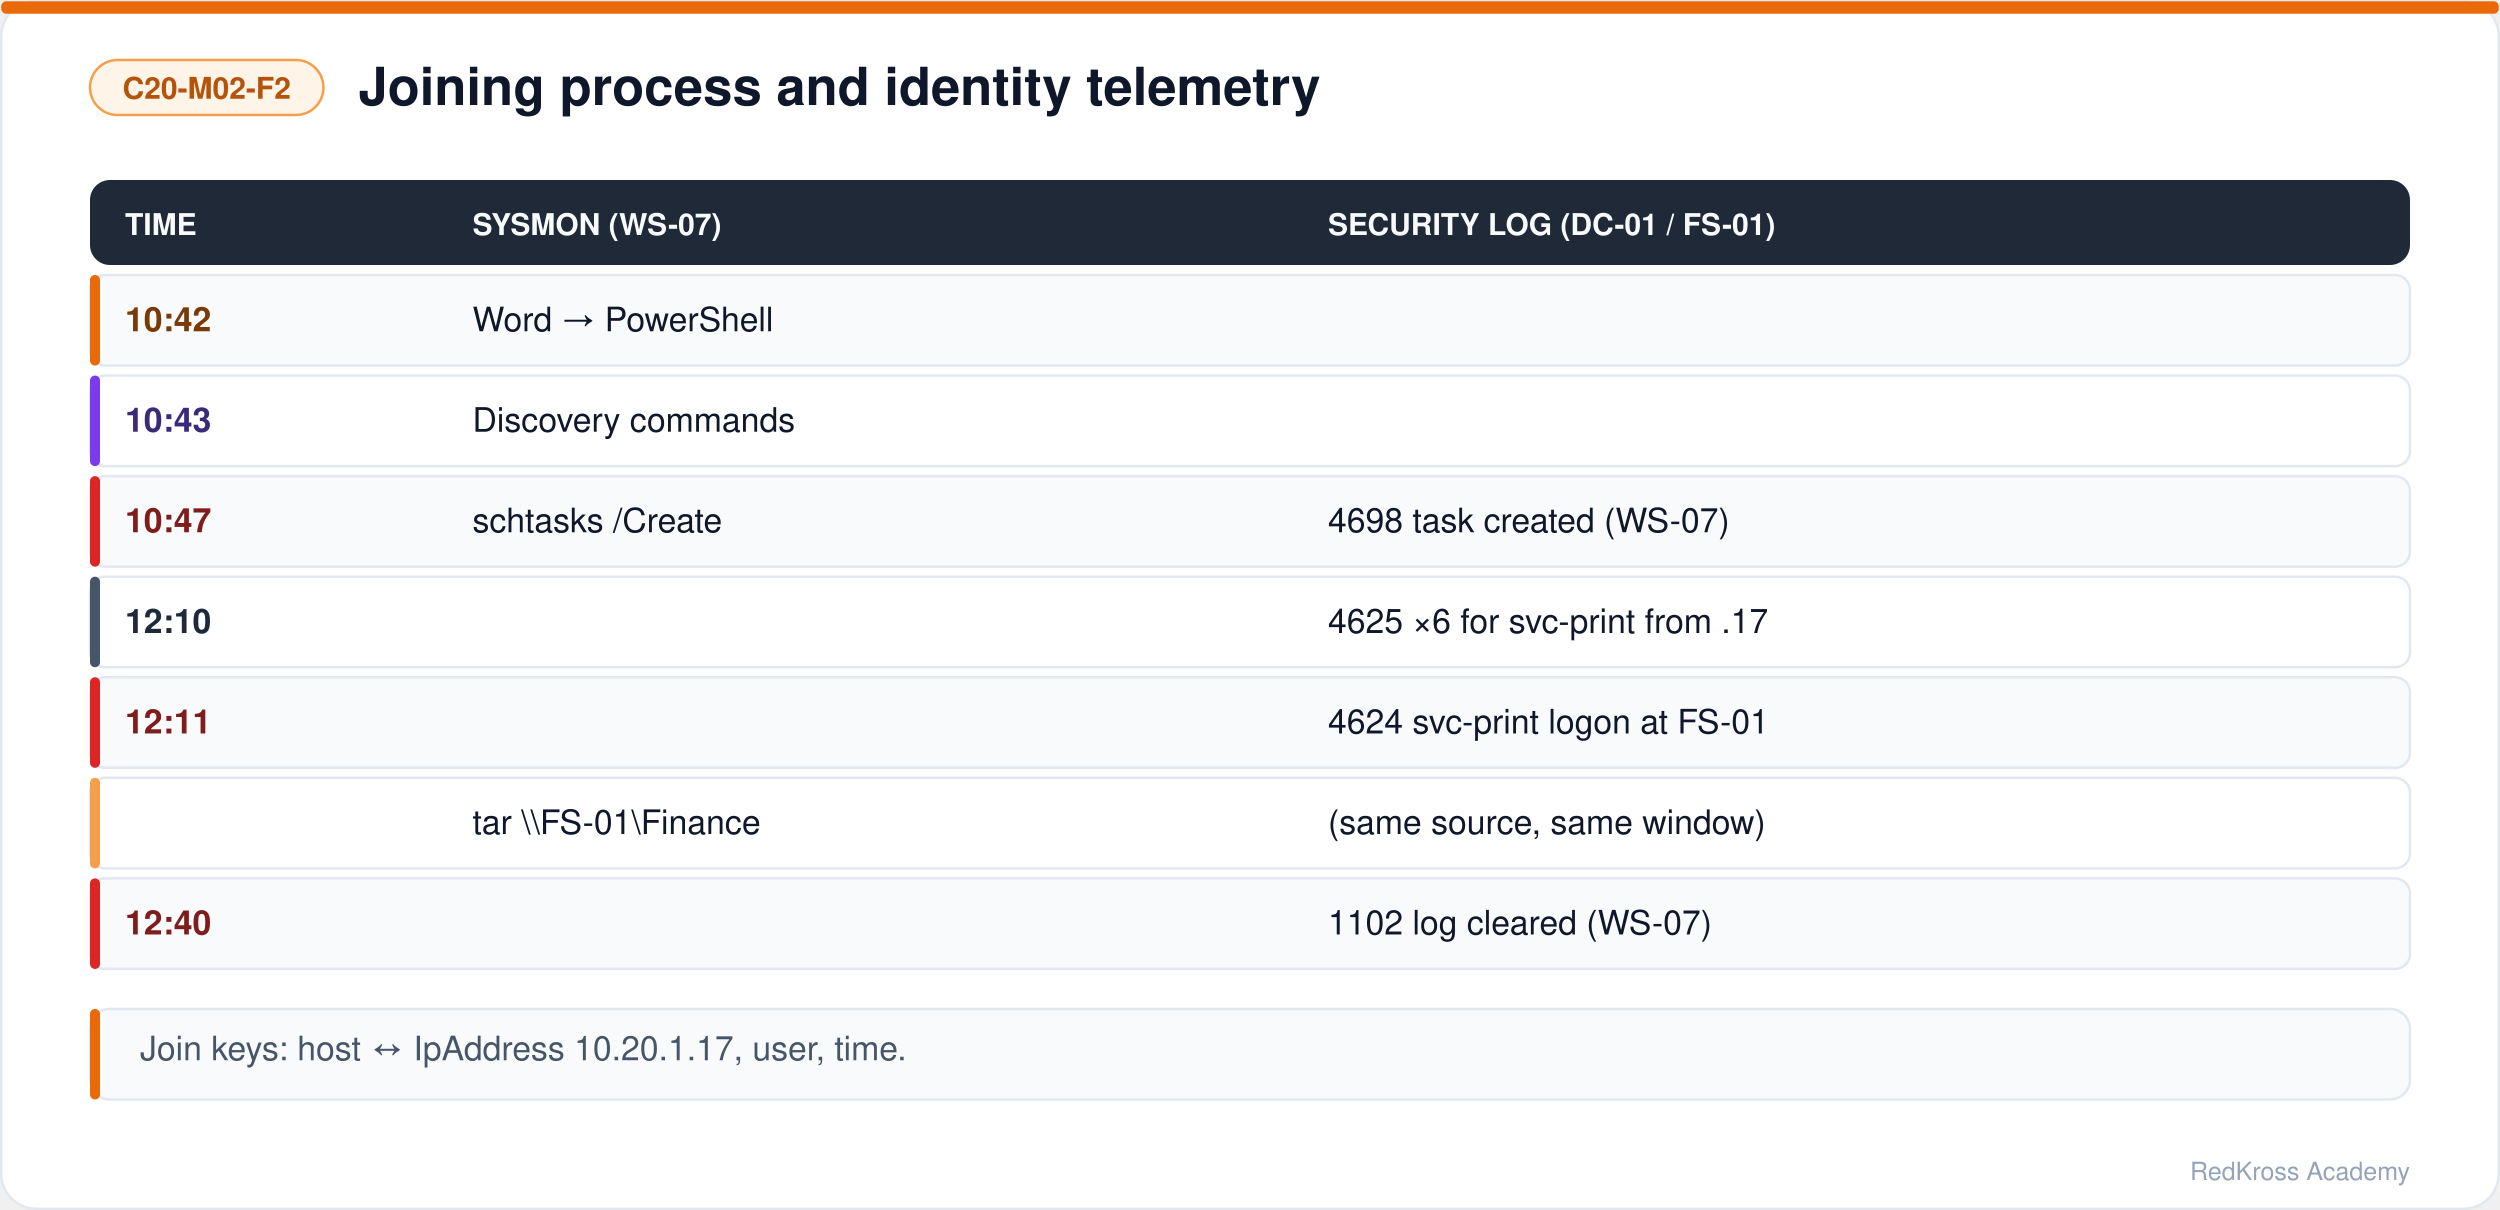
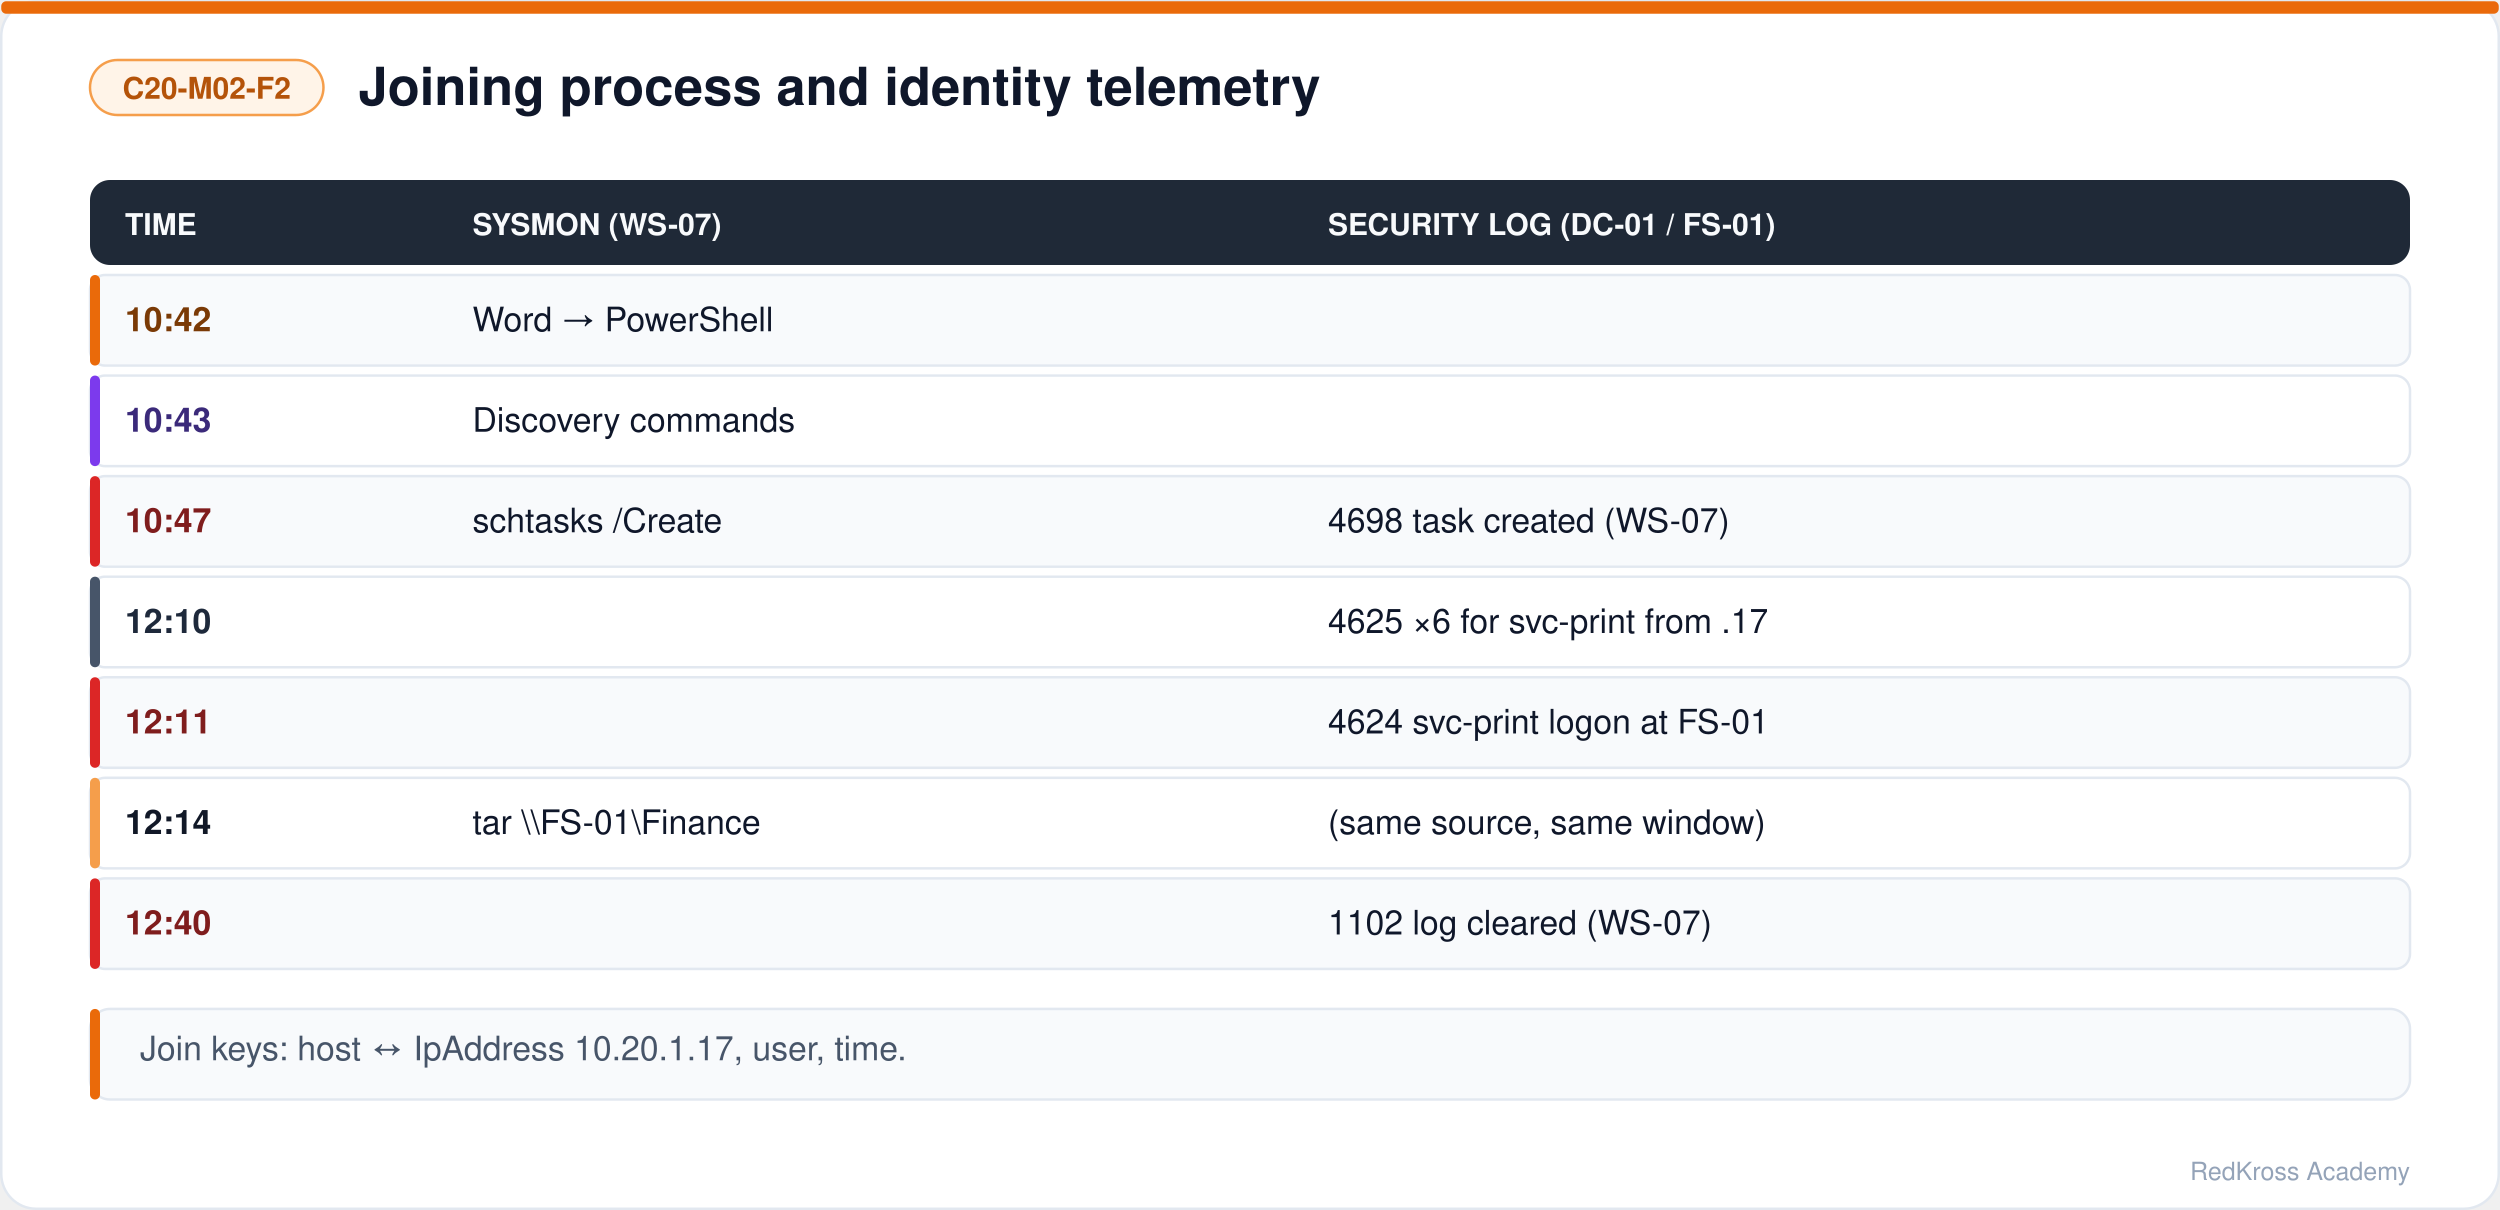
<svg xmlns="http://www.w3.org/2000/svg" viewBox="0 0 1000 484" width="1000" height="484" role="img" aria-label="Two columns of timestamped events, endpoint on the left and identity on the right, with connecting lines where the scheduled task and the file-share access correspond.">
  <defs>
    <marker id="ah" viewBox="0 0 10 10" refX="9" refY="5" markerWidth="7" markerHeight="7" orient="auto-start-reverse">
      <path d="M0,0 L10,5 L0,10 z" fill="#64748B" />
    </marker>
  </defs>
  <rect x="0.5" y="0.5" width="999" height="483" rx="14" fill="#FFFFFF" stroke="#E2E8F0" />
  <rect x="0.5" y="0.5" width="999" height="5" rx="2" fill="#EA6A0A" />
  <rect x="36" y="24" width="93.385" height="22" rx="11" fill="#FFF4E8" stroke="#F59E4B" />
  <text x="82.692" y="39.5" font-family="Helvetica, Arial, 'Liberation Sans', sans-serif" font-size="12" font-weight="700" fill="#B45309" text-anchor="middle">C20-M02-F2</text>
  <text x="143.4" y="42.0" font-family="Helvetica, Arial, 'Liberation Sans', sans-serif" font-size="21" font-weight="700" fill="#0F172A" text-anchor="start">Joining process and identity telemetry</text>
  <g transform="translate(0,68)">
    <rect x="36" y="4" width="928" height="34" rx="8" fill="#1F2937" />
    <text x="50.0" y="26.0" font-family="Helvetica, Arial, 'Liberation Sans', sans-serif" font-size="12" font-weight="700" fill="#F8FAFC" text-anchor="start">TIME</text>
    <text x="189.0" y="26.0" font-family="Helvetica, Arial, 'Liberation Sans', sans-serif" font-size="12" font-weight="700" fill="#F8FAFC" text-anchor="start">SYSMON (WS-07)</text>
    <text x="531.2" y="26.0" font-family="Helvetica, Arial, 'Liberation Sans', sans-serif" font-size="12" font-weight="700" fill="#F8FAFC" text-anchor="start">SECURITY LOG (DC-01 / FS-01)</text>
    <rect x="36" y="42" width="928" height="36.225" rx="6" fill="#F8FAFC" stroke="#E2E8F0" />
    <rect x="36" y="42" width="4" height="36.225" rx="2" fill="#EA6A0A" />
    <text x="50.0" y="64.5" font-family="Helvetica, Arial, 'Liberation Sans', sans-serif" font-size="13.5" font-weight="700" fill="#7A3A06" text-anchor="start">10:42</text>
    <text x="189.0" y="64.5" font-family="Helvetica, Arial, 'Liberation Sans', sans-serif" font-size="13.5" fill="#0F172A" text-anchor="start">Word → PowerShell</text>
    <rect x="36" y="82.225" width="928" height="36.225" rx="6" fill="#FFFFFF" stroke="#E2E8F0" />
    <rect x="36" y="82.225" width="4" height="36.225" rx="2" fill="#7C3AED" />
    <text x="50.0" y="104.7" font-family="Helvetica, Arial, 'Liberation Sans', sans-serif" font-size="13.5" font-weight="700" fill="#3B2A7A" text-anchor="start">10:43</text>
    <text x="189.0" y="104.7" font-family="Helvetica, Arial, 'Liberation Sans', sans-serif" font-size="13.5" fill="#0F172A" text-anchor="start">Discovery commands</text>
    <rect x="36" y="122.45" width="928" height="36.225" rx="6" fill="#F8FAFC" stroke="#E2E8F0" />
    <rect x="36" y="122.45" width="4" height="36.225" rx="2" fill="#DC2626" />
    <text x="50.0" y="144.9" font-family="Helvetica, Arial, 'Liberation Sans', sans-serif" font-size="13.5" font-weight="700" fill="#7F1D1D" text-anchor="start">10:47</text>
    <text x="189.0" y="144.9" font-family="Helvetica, Arial, 'Liberation Sans', sans-serif" font-size="13.5" fill="#0F172A" text-anchor="start">schtasks /Create</text>
    <text x="531.2" y="144.9" font-family="Helvetica, Arial, 'Liberation Sans', sans-serif" font-size="13.5" fill="#0F172A" text-anchor="start">4698 task created (WS-07)</text>
    <rect x="36" y="162.675" width="928" height="36.225" rx="6" fill="#FFFFFF" stroke="#E2E8F0" />
    <rect x="36" y="162.675" width="4" height="36.225" rx="2" fill="#475569" />
    <text x="50.0" y="185.2" font-family="Helvetica, Arial, 'Liberation Sans', sans-serif" font-size="13.5" font-weight="700" fill="#1E293B" text-anchor="start">12:10</text>
    <text x="531.2" y="185.2" font-family="Helvetica, Arial, 'Liberation Sans', sans-serif" font-size="13.5" fill="#0F172A" text-anchor="start">4625 ×6 for svc-print from .17</text>
    <rect x="36" y="202.9" width="928" height="36.225" rx="6" fill="#F8FAFC" stroke="#E2E8F0" />
    <rect x="36" y="202.9" width="4" height="36.225" rx="2" fill="#DC2626" />
    <text x="50.0" y="225.4" font-family="Helvetica, Arial, 'Liberation Sans', sans-serif" font-size="13.5" font-weight="700" fill="#7F1D1D" text-anchor="start">12:11</text>
    <text x="531.2" y="225.4" font-family="Helvetica, Arial, 'Liberation Sans', sans-serif" font-size="13.5" fill="#0F172A" text-anchor="start">4624 svc-print logon at FS-01</text>
    <rect x="36" y="243.125" width="928" height="36.225" rx="6" fill="#FFFFFF" stroke="#E2E8F0" />
    <rect x="36" y="243.125" width="4" height="36.225" rx="2" fill="#F59E4B" />
-     <text x="50.0" y="265.6" font-family="Helvetica, Arial, 'Liberation Sans', sans-serif" font-size="13.5" font-weight="700" fill="#FFFFFF" text-anchor="start">12:14</text>
+     <text x="50.0" y="265.6" font-family="Helvetica, Arial, 'Liberation Sans', sans-serif" font-size="13.5" font-weight="700" fill="#111827" text-anchor="start">12:14</text>
    <text x="189.0" y="265.6" font-family="Helvetica, Arial, 'Liberation Sans', sans-serif" font-size="13.5" fill="#0F172A" text-anchor="start">tar \\FS-01\Finance</text>
    <text x="531.2" y="265.6" font-family="Helvetica, Arial, 'Liberation Sans', sans-serif" font-size="13.5" fill="#0F172A" text-anchor="start">(same source, same window)</text>
    <rect x="36" y="283.35" width="928" height="36.225" rx="6" fill="#F8FAFC" stroke="#E2E8F0" />
    <rect x="36" y="283.35" width="4" height="36.225" rx="2" fill="#DC2626" />
    <text x="50.0" y="305.8" font-family="Helvetica, Arial, 'Liberation Sans', sans-serif" font-size="13.5" font-weight="700" fill="#7F1D1D" text-anchor="start">12:40</text>
    <text x="531.2" y="305.8" font-family="Helvetica, Arial, 'Liberation Sans', sans-serif" font-size="13.5" fill="#0F172A" text-anchor="start">1102 log cleared (WS-07)</text>
    <rect x="36" y="335.575" width="928" height="36.225" rx="8" fill="#F8FAFC" stroke="#E2E8F0" />
    <rect x="36" y="335.575" width="4" height="36.225" rx="2" fill="#EA6A0A" />
    <text x="56.0" y="356.1" font-family="Helvetica, Arial, 'Liberation Sans', sans-serif" font-size="13.5" fill="#475569" text-anchor="start">Join keys: host ↔ IpAddress 10.20.1.17, user, time.</text>
  </g>
  <text x="964" y="472" font-family="Helvetica, Arial, 'Liberation Sans', sans-serif" font-size="10" fill="#94A3B8" text-anchor="end">RedKross Academy</text>
</svg>
